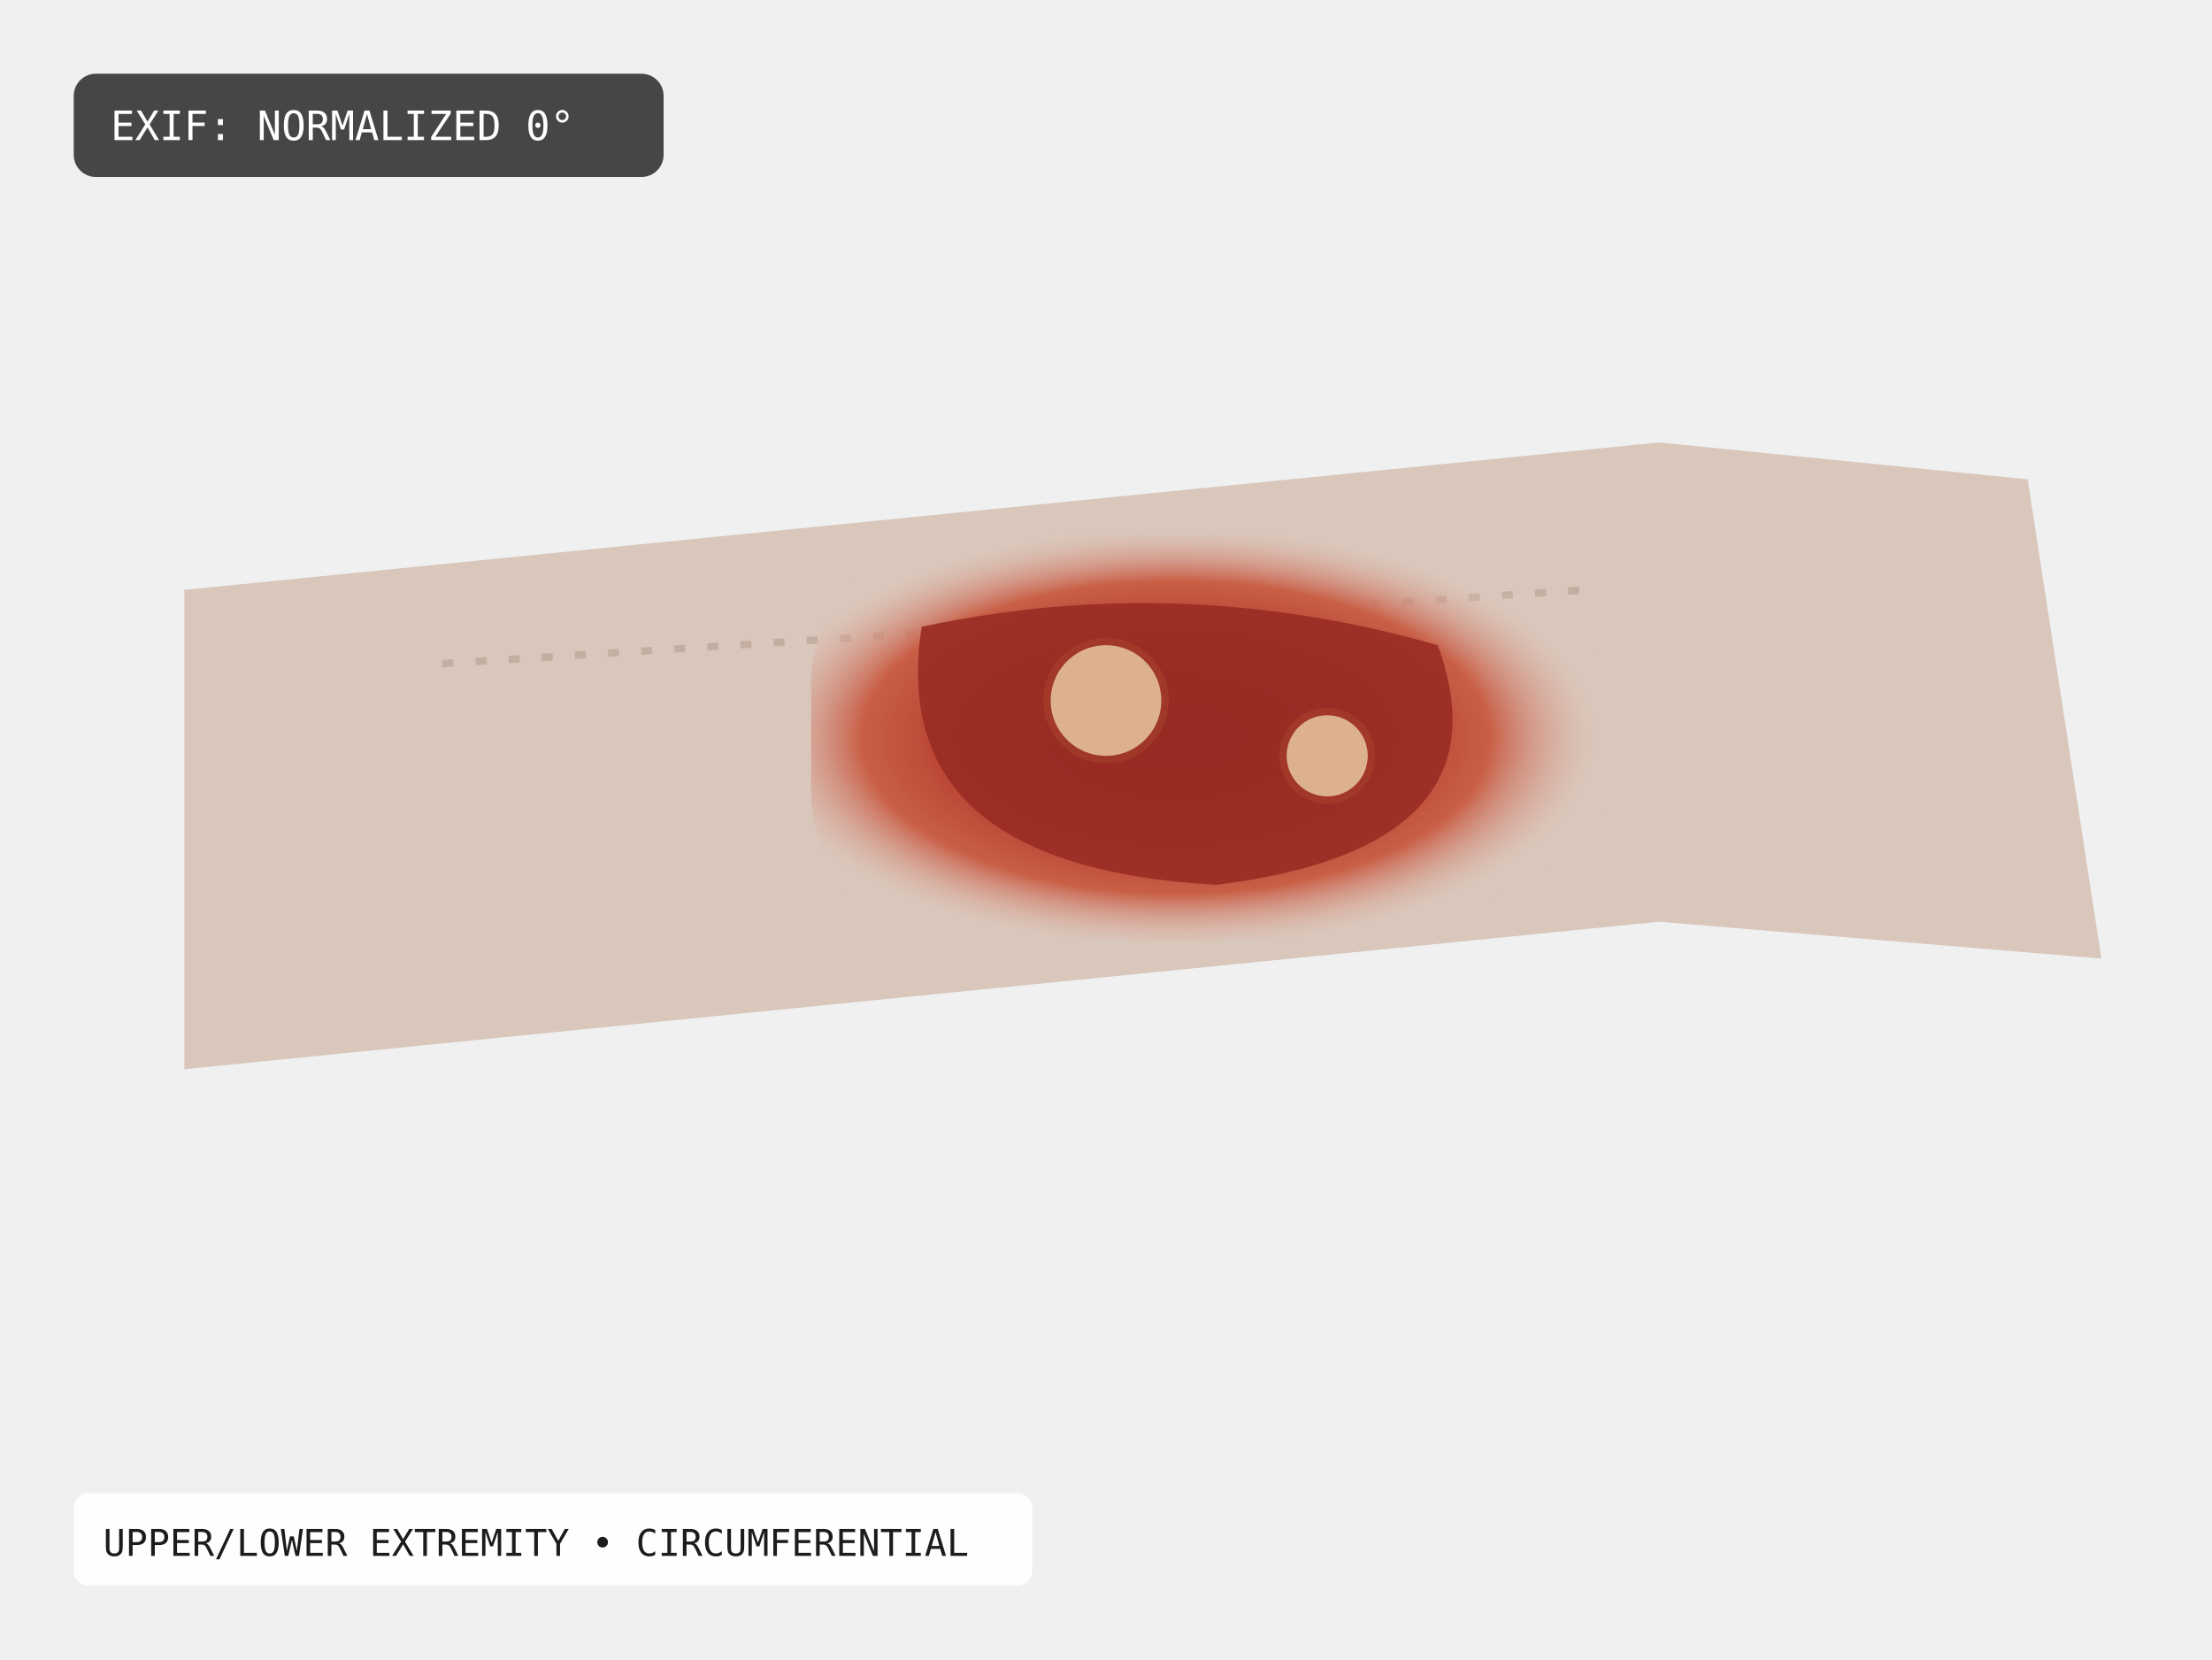
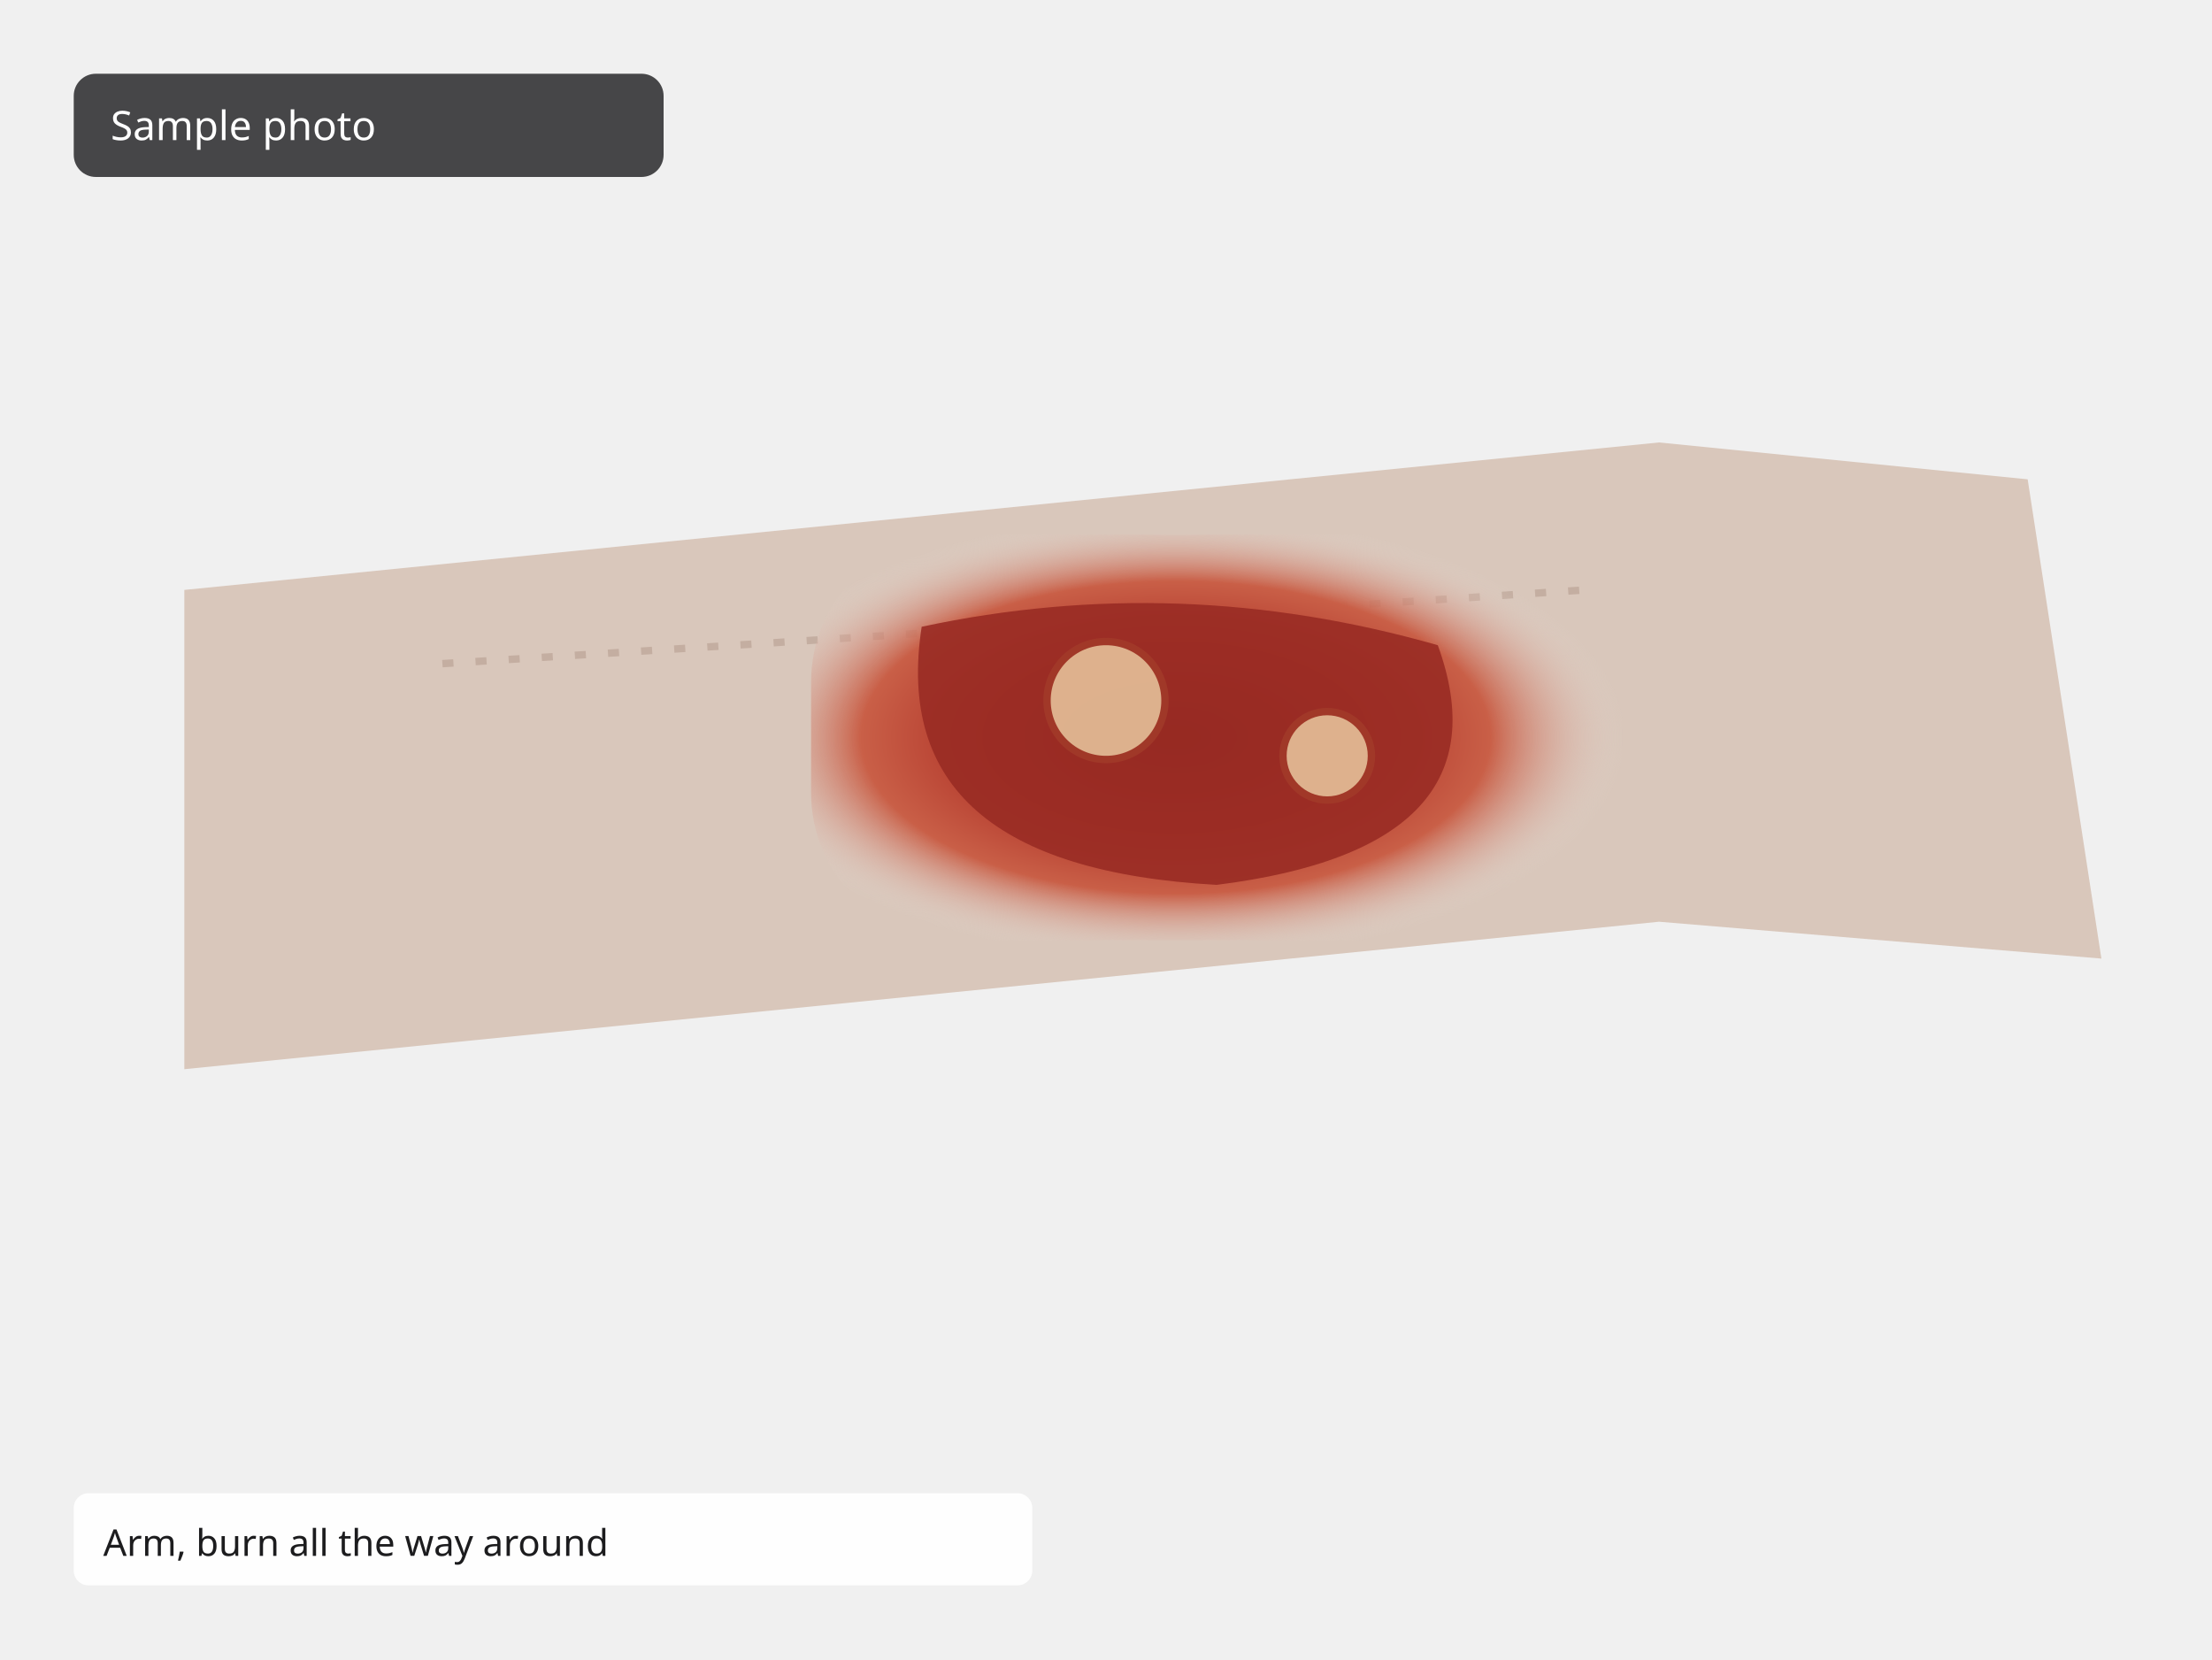
<svg xmlns="http://www.w3.org/2000/svg" viewBox="0 0 600 450" width="600" height="450" style="background:#e4dcd5; border-radius:12px;">
  <defs>
    <radialGradient id="armBurn" cx="45%" cy="50%" r="55%">
      <stop offset="0%" stop-color="#801b17" />
      <stop offset="40%" stop-color="#b03429" />
      <stop offset="70%" stop-color="#c95f47" />
      <stop offset="100%" stop-color="#e4dcd5" stop-opacity="0" />
    </radialGradient>
  </defs>
  <path d="M 50 160 Q 250 140 450 120 L 550 130 L 570 260 L 450 250 Q 250 270 50 290 Z" fill="#d9c7bb" />
  <path d="M 120 180 Q 280 170 430 160" stroke="#c4aea1" stroke-width="2" stroke-dasharray="3 6" fill="none" />
  <rect x="220" y="145" width="220" height="110" rx="40" fill="url(#armBurn)" />
  <path d="M 250 170 Q 320 155 390 175 Q 410 230 330 240 Q 240 235 250 170 Z" fill="#992b23" opacity="0.9" />
  <circle cx="300" cy="190" r="16" fill="#f4deb0" opacity="0.75" stroke="#a33c2a" stroke-width="2" />
  <circle cx="360" cy="205" r="12" fill="#f4deb0" opacity="0.75" stroke="#a33c2a" stroke-width="2" />
  <rect x="20" y="20" width="160" height="28" rx="6" fill="#1c1c1e" opacity="0.8" />
-   <text x="30" y="38" fill="#ffffff" font-family="monospace" font-size="11">EXIF: NORMALIZED 0°</text>
+   <text x="30" y="38" fill="#ffffff" font-family="sans-serif" font-size="11">Sample photo</text>
  <rect x="20" y="405" width="260" height="25" rx="4" fill="#ffffff" opacity="0.9" />
-   <text x="28" y="422" fill="#1c1c1e" font-family="monospace" font-size="10">UPPER/LOWER EXTREMITY • CIRCUMFERENTIAL</text>
+   <text x="28" y="422" fill="#1c1c1e" font-family="sans-serif" font-size="10">Arm, burn all the way around</text>
</svg>
